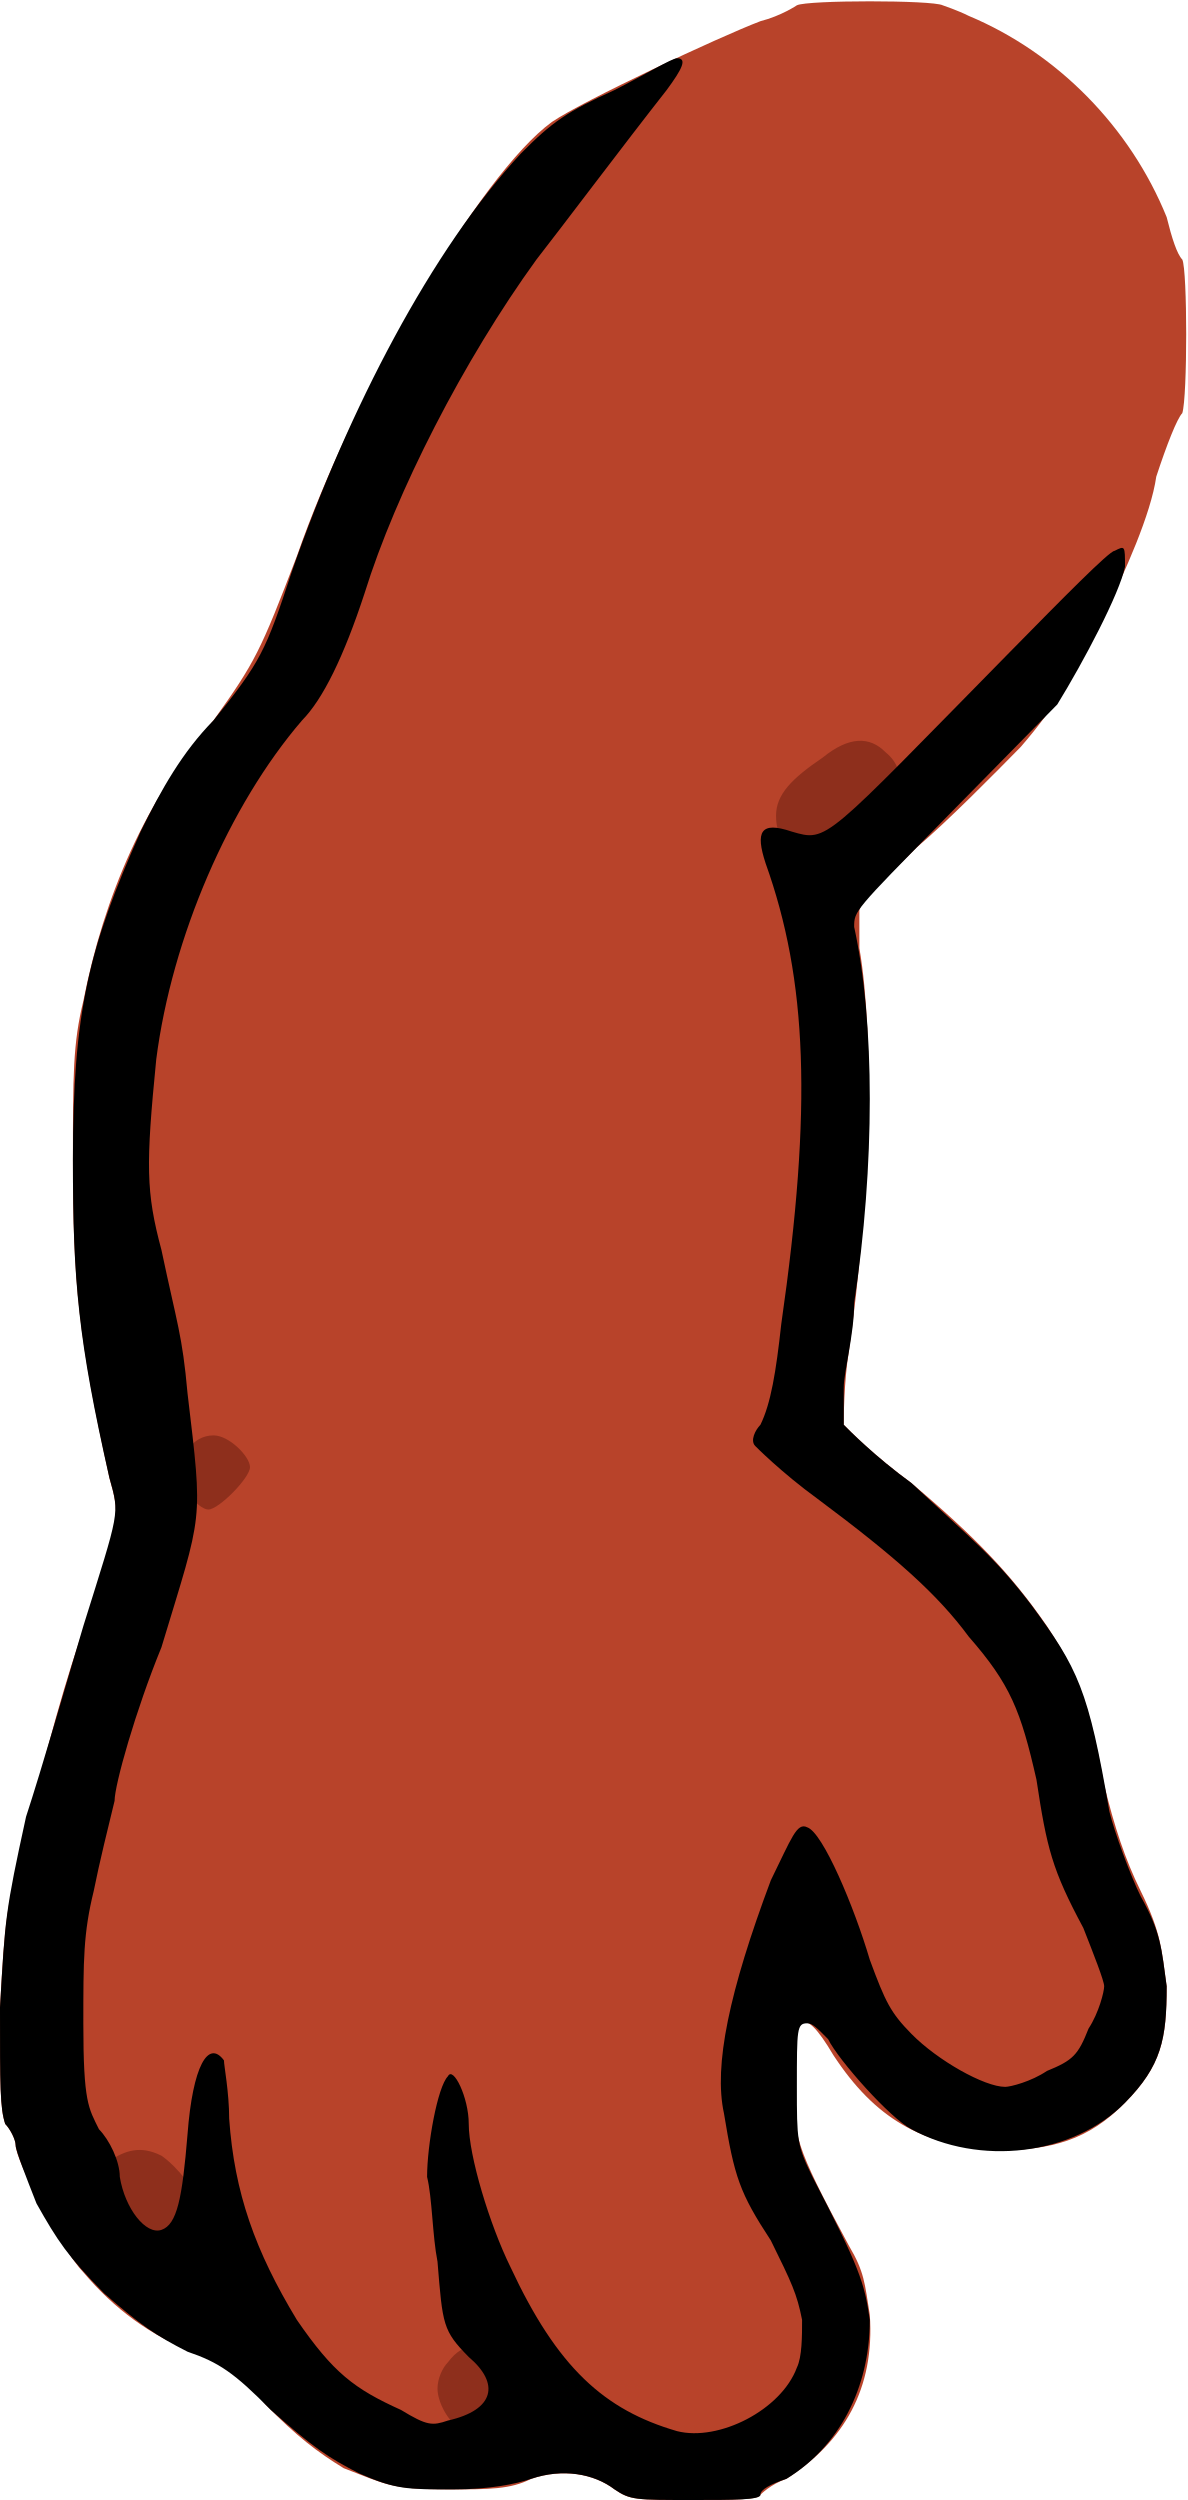
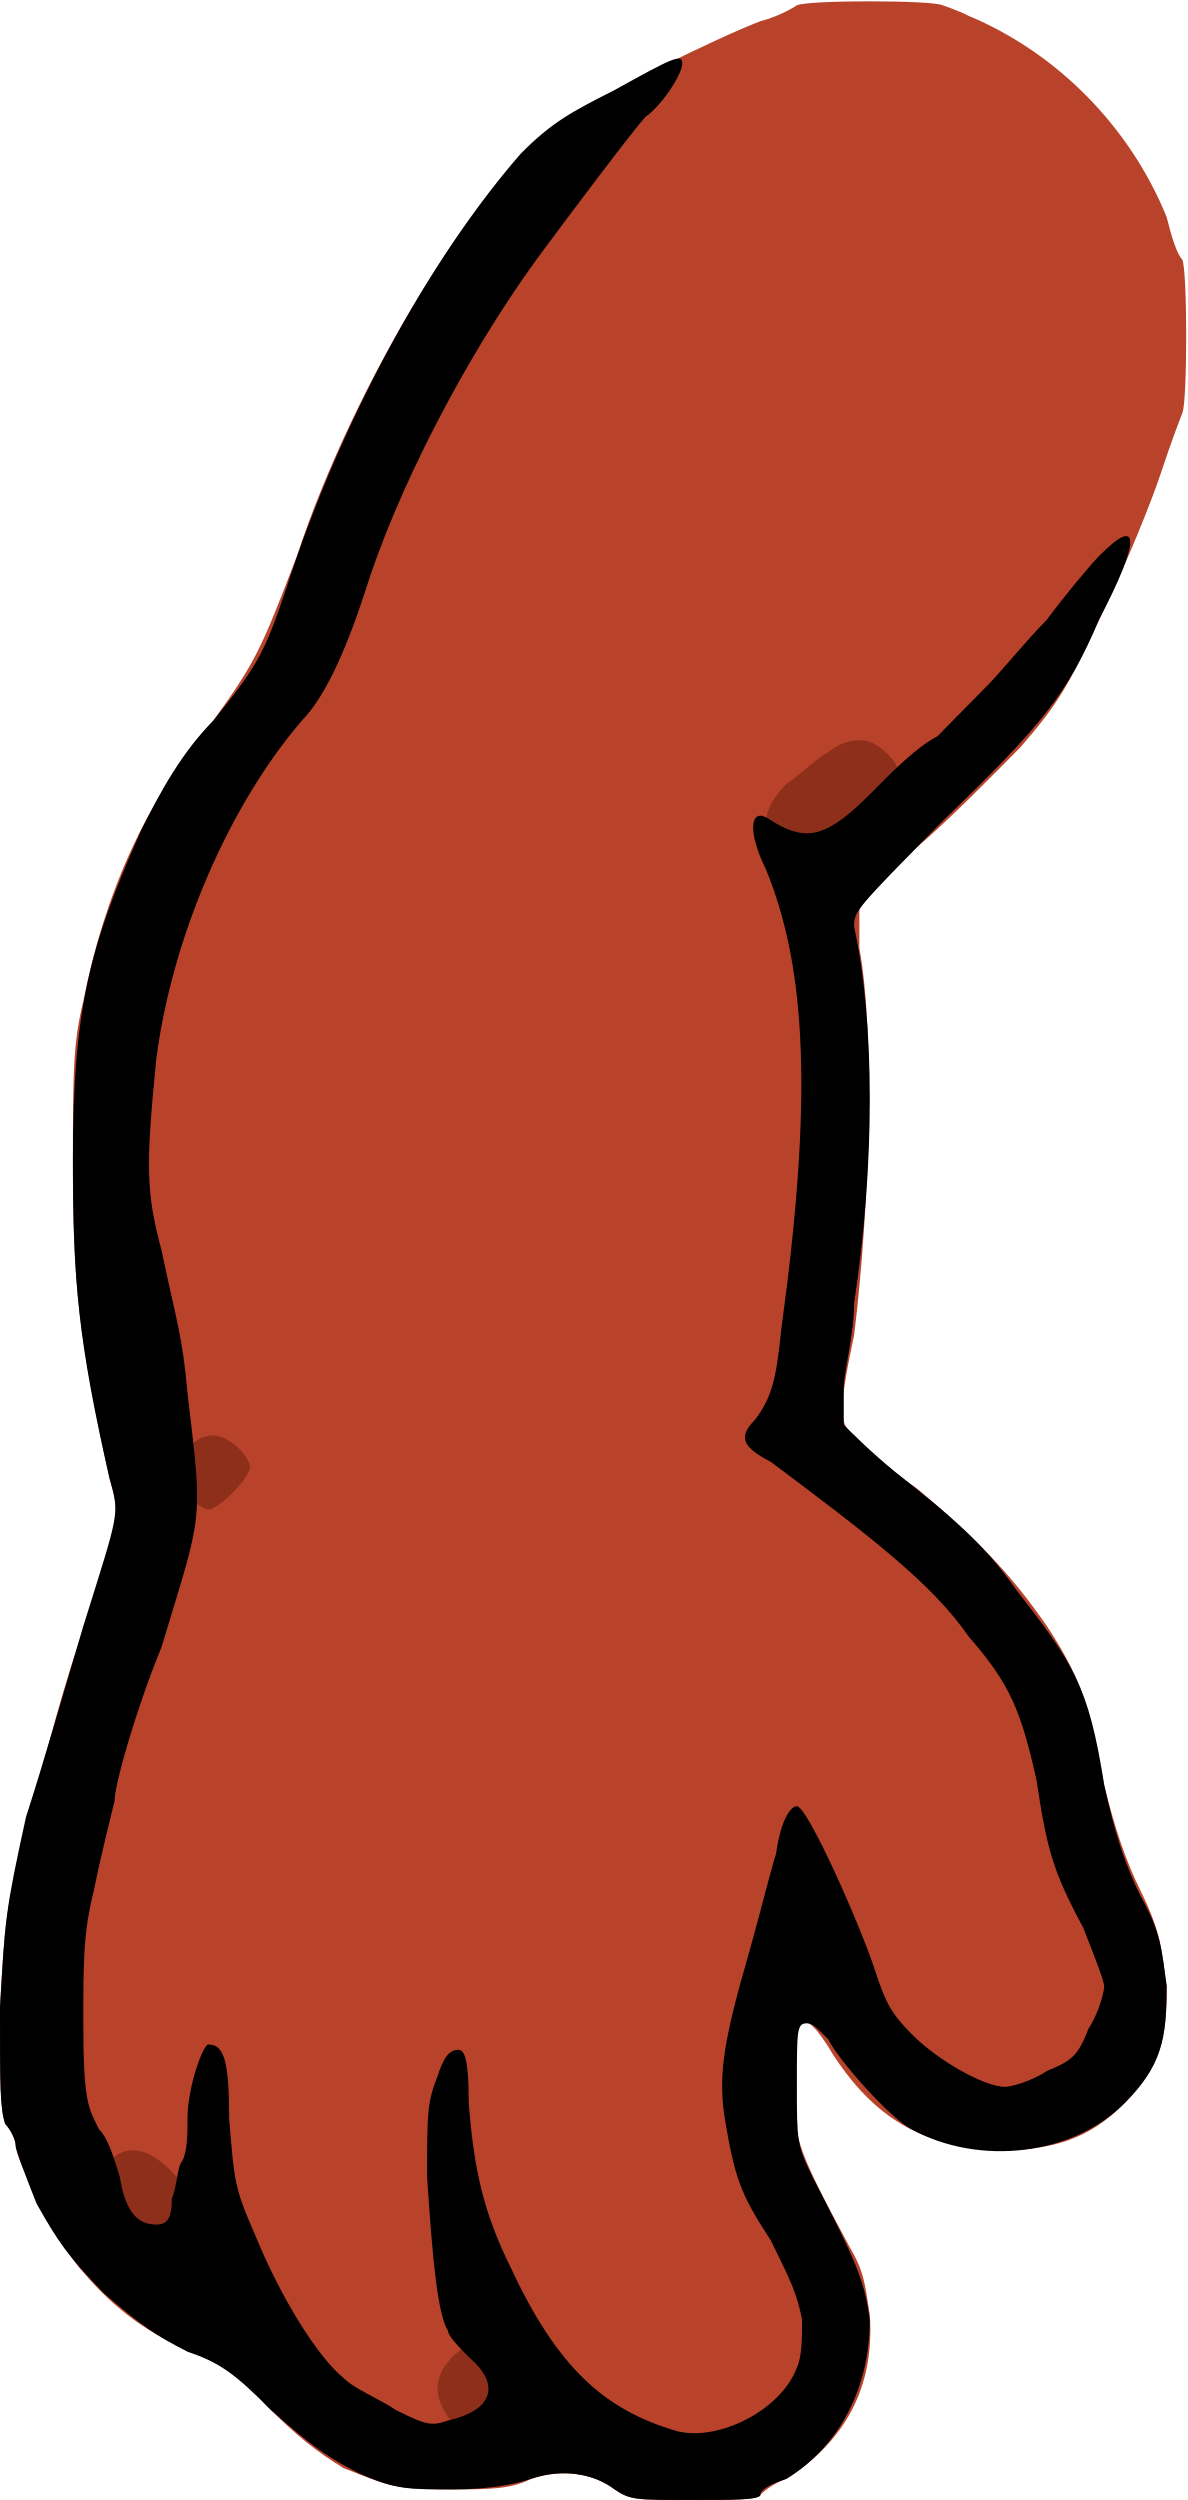
<svg xmlns="http://www.w3.org/2000/svg" width="38" height="80" viewBox="0 0 228 472" preserveAspectRatio="none">
  <g transform="translate(0,472) scale(1,-1)" fill="#B8432A" stroke="none">
-     <path d="M153 471 c0 0 -3 -2 -7 -3 -8 -3 -34 -15 -40 -19 -14 -10 -38 -51 -49 -82 -7 -18 -8 -20 -16 -31 -13 -15 -21 -33 -25 -53 -2 -8 -2 -14 -2 -30 0 -23 1 -33 7 -60 2 -7 2 -8 -3 -23 -4 -11 -7 -20 -13 -44 -4 -15 -4 -16 -5 -33 0 -15 0 -19 1 -22 1 -1 2 -3 2 -4 0 -3 9 -20 13 -24 6 -7 13 -12 21 -15 6 -2 9 -4 14 -10 6 -6 10 -9 15 -12 8 -3 9 -4 20 -4 8 0 12 0 16 2 6 2 12 1 16 -2 3 -2 4 -2 15 -2 7 0 13 0 13 1 0 0 2 2 5 3 11 7 17 17 16 31 -1 6 -1 8 -4 13 -11 20 -10 20 -11 30 0 14 2 16 8 6 8 -12 17 -17 31 -18 11 0 18 2 25 9 7 7 8 12 8 22 -1 7 -1 10 -5 18 -3 6 -5 12 -7 20 -3 16 -5 21 -11 30 -7 10 -14 17 -26 27 -7 5 -12 10 -13 11 0 1 0 8 1 14 4 28 5 59 2 76 0 3 0 6 0 7 0 2 6 7 11 12 6 5 15 14 20 19 7 8 9 12 16 25 4 8 9 19 10 26 2 6 4 11 5 12 1 3 1 27 0 29 -1 1 -2 4 -3 8 -7 17 -21 31 -38 38 -2 1 -5 2 -5 2 -2 1 -26 1 -28 0z" />
+     <path d="M153 471 c0 0 -3 -2 -7 -3 -8 -3 -31 -14 -38 -19 -15 -9 -40 -49 -51 -82 -7 -18 -8 -20 -16 -31 -13 -15 -21 -33 -25 -53 -2 -8 -2 -14 -2 -30 0 -23 1 -33 7 -60 2 -7 2 -8 -3 -23 -4 -11 -7 -20 -13 -44 -4 -15 -4 -16 -5 -33 0 -15 0 -19 1 -22 1 -1 2 -3 2 -4 0 -3 9 -20 13 -24 6 -7 13 -12 21 -15 6 -2 9 -4 14 -10 6 -6 10 -9 15 -12 8 -3 9 -4 20 -4 8 0 12 0 16 2 6 2 12 1 16 -2 3 -2 4 -2 15 -2 7 0 13 0 13 1 0 0 2 2 5 3 11 7 17 17 16 31 -1 6 -1 8 -4 13 -11 20 -10 20 -11 30 0 14 2 16 8 6 8 -12 17 -17 31 -18 11 0 18 2 25 9 7 7 8 12 8 22 -1 7 -1 10 -5 18 -3 6 -5 12 -7 20 -3 16 -5 21 -11 30 -7 10 -14 17 -25 26 -6 4 -11 9 -12 10 -3 2 -3 5 0 19 3 24 4 57 1 73 0 3 0 6 0 7 0 2 6 7 11 12 6 5 15 14 20 19 7 8 9 11 16 26 4 8 9 20 11 26 2 6 4 11 4 11 1 2 1 27 0 29 -1 1 -2 4 -3 8 -7 17 -21 31 -38 38 -2 1 -5 2 -5 2 -2 1 -26 1 -28 0z" />
  </g>
  <g transform="translate(0,472) scale(1,-1)" fill="#8E2F1C" stroke="none">
-     <path d="M158 329 c-6 -4 -9 -7 -9 -11 0 -7 6 -9 14 -4 10 6 12 12 7 16 -3 3 -7 3 -12 -1z" />
+     <path d="M159 330 c-2 -1 -5 -4 -8 -6 -5 -5 -5 -9 -1 -12 3 -3 7 -2 13 2 10 6 12 12 7 16 -3 3 -7 3 -11 0z" />
    <path d="M36 198 c-1 -1 -2 -3 -2 -4 0 -2 4 -7 6 -7 2 0 8 6 8 8 0 2 -4 6 -7 6 -2 0 -4 -1 -5 -3z" />
-     <path d="M21 64 c-1 -2 -2 -4 -2 -5 0 -3 9 -12 11 -12 2 0 8 6 8 9 0 2 -4 7 -7 9 -4 2 -7 1 -10 -1z" />
+     <path d="M21 64 c-3 -4 -3 -6 2 -12 5 -5 8 -5 12 -2 3 4 3 7 -2 12 -5 5 -9 5 -12 2z" />
    <path d="M86 26 c-1 -1 -2 -3 -2 -5 0 -3 3 -8 6 -8 2 0 8 6 8 9 0 2 -1 4 -2 5 -3 3 -7 3 -10 -1z" />
  </g>
  <g transform="translate(0,472) scale(1,-1)" fill="#000000" stroke="none">
-     <path d="M118 455 c-9 -4 -12 -6 -18 -12 -17 -18 -33 -48 -44 -79 -5 -15 -6 -17 -15 -28 -6 -6 -10 -13 -14 -21 -10 -22 -13 -34 -13 -62 0 -23 1 -34 7 -60 2 -7 2 -6 -5 -28 -3 -10 -8 -27 -11 -36 -4 -18 -4 -19 -5 -36 0 -15 0 -19 1 -22 1 -1 2 -3 2 -4 0 -1 2 -6 4 -11 4 -7 6 -10 13 -17 7 -6 10 -8 16 -11 6 -2 9 -4 16 -11 8 -7 11 -9 17 -12 7 -3 9 -3 18 -3 7 0 12 1 15 2 6 2 12 1 16 -2 3 -2 4 -2 15 -2 8 0 13 0 13 1 0 1 2 2 5 3 10 6 16 17 16 30 -1 7 -2 10 -11 27 -3 6 -3 7 -3 17 0 11 0 12 2 12 1 0 2 -1 4 -3 2 -4 12 -15 16 -17 13 -7 31 -5 41 5 7 7 8 12 8 22 -1 7 -1 10 -5 17 -2 4 -5 12 -6 16 -4 23 -6 27 -15 39 -7 9 -11 12 -23 23 -7 5 -12 10 -13 11 0 1 0 5 0 7 0 3 2 10 2 16 4 26 4 53 0 71 0 3 0 3 17 20 9 9 19 19 22 22 5 8 12 21 13 26 0 4 0 4 -2 3 -1 0 -10 -9 -20 -19 -36 -36 -35 -36 -42 -34 -6 2 -7 0 -5 -6 8 -22 9 -46 3 -87 -1 -9 -2 -15 -4 -19 -1 -1 -2 -3 -1 -4 0 0 5 -5 12 -10 15 -11 23 -18 29 -26 8 -9 10 -14 13 -27 2 -13 3 -17 9 -28 2 -5 4 -10 4 -11 0 -1 -1 -5 -3 -8 -2 -5 -3 -6 -8 -8 -3 -2 -7 -3 -8 -3 -4 0 -13 5 -18 10 -4 4 -5 6 -8 14 -3 10 -9 24 -12 25 -2 1 -3 -2 -7 -10 -8 -21 -11 -35 -9 -44 2 -12 3 -15 9 -24 4 -8 5 -10 6 -15 0 -3 0 -7 -1 -9 -3 -8 -15 -14 -23 -12 -14 4 -23 12 -32 31 -4 8 -8 21 -8 27 0 5 -3 11 -4 9 -2 -2 -4 -13 -4 -19 1 -4 1 -11 2 -16 1 -12 1 -13 6 -18 6 -5 5 -10 -4 -12 -3 -1 -4 -1 -9 2 -9 4 -13 7 -20 17 -8 13 -12 24 -13 38 0 5 -1 10 -1 11 -3 4 -6 -1 -7 -14 -1 -12 -2 -17 -5 -18 -3 -1 -7 4 -8 10 0 3 -2 7 -4 9 -2 4 -3 5 -3 20 0 12 0 17 2 25 1 5 3 13 4 17 0 3 4 17 9 29 8 26 8 23 5 48 -1 11 -2 13 -5 27 -3 11 -3 16 -1 36 3 23 14 48 28 64 4 4 8 12 12 24 6 19 19 44 33 63 4 5 17 22 25 32 3 4 4 6 2 6 -1 0 -6 -3 -12 -6z" />
+     <path d="M118 455 c-8 -4 -12 -6 -18 -12 -16 -18 -33 -47 -44 -79 -5 -15 -6 -17 -15 -28 -6 -6 -10 -13 -14 -21 -10 -22 -13 -34 -13 -62 0 -23 1 -34 7 -60 2 -7 2 -6 -5 -28 -3 -10 -8 -27 -11 -36 -4 -18 -4 -19 -5 -36 0 -15 0 -19 1 -22 1 -1 2 -3 2 -4 0 -1 2 -6 4 -11 4 -7 6 -10 13 -17 7 -6 10 -8 16 -11 6 -2 9 -4 16 -11 8 -7 11 -9 17 -12 7 -3 9 -3 18 -3 7 0 12 1 15 2 6 2 12 1 16 -2 3 -2 4 -2 15 -2 8 0 13 0 13 1 0 1 2 2 5 3 10 6 16 17 16 30 -1 7 -2 10 -11 27 -3 6 -3 7 -3 17 0 11 0 12 2 12 1 0 2 -1 4 -3 2 -4 12 -15 16 -17 13 -7 31 -5 41 5 7 7 8 12 8 22 -1 7 -1 10 -5 17 -3 6 -5 12 -7 21 -3 19 -6 23 -17 37 -5 7 -10 12 -23 22 -5 4 -9 8 -10 9 0 1 0 4 0 7 0 3 2 10 2 16 4 26 4 53 0 71 0 3 0 3 17 20 19 18 24 24 30 38 8 15 8 20 0 12 -2 -2 -7 -8 -10 -12 -4 -4 -9 -10 -11 -12 -3 -3 -7 -7 -10 -10 -4 -2 -9 -7 -12 -10 -8 -8 -12 -10 -18 -7 -2 1 -3 2 -4 2 -2 0 -2 -4 1 -10 8 -19 9 -44 3 -87 -1 -10 -2 -13 -5 -17 -3 -3 -3 -5 3 -8 19 -14 31 -23 38 -33 8 -9 10 -14 13 -27 2 -13 3 -17 9 -28 2 -5 4 -10 4 -11 0 -1 -1 -5 -3 -8 -2 -5 -3 -6 -8 -8 -3 -2 -7 -3 -8 -3 -4 0 -13 5 -18 10 -4 4 -5 6 -7 12 -3 9 -13 31 -15 31 -1 0 -3 -2 -4 -9 -1 -3 -3 -11 -5 -18 -5 -17 -6 -23 -5 -31 2 -12 3 -15 9 -24 4 -8 5 -10 6 -15 0 -3 0 -7 -1 -9 -3 -8 -15 -14 -23 -12 -14 4 -23 12 -32 31 -5 10 -7 18 -8 31 0 9 -1 10 -2 10 -2 0 -3 -2 -4 -5 -2 -5 -2 -7 -2 -19 1 -15 2 -26 4 -29 0 -1 2 -3 4 -5 6 -5 5 -10 -4 -12 -3 -1 -4 -1 -10 2 -3 2 -8 4 -10 6 -5 4 -12 15 -17 27 -4 9 -4 10 -5 22 0 11 -1 14 -4 14 -1 0 -4 -8 -4 -14 0 -3 0 -6 -1 -8 -1 -1 -1 -5 -2 -7 0 -4 -1 -5 -3 -5 -4 0 -6 3 -7 9 -1 3 -2 7 -4 9 -2 4 -3 5 -3 20 0 12 0 17 2 25 1 5 3 13 4 17 0 3 4 17 9 29 8 26 8 23 5 48 -1 11 -2 13 -5 27 -3 11 -3 16 -1 36 3 23 14 48 28 64 4 4 8 12 12 24 6 19 19 44 33 63 6 8 19 25 21 27 3 2 7 8 7 10 0 2 -2 1 -13 -5z" />
  </g>
</svg>
